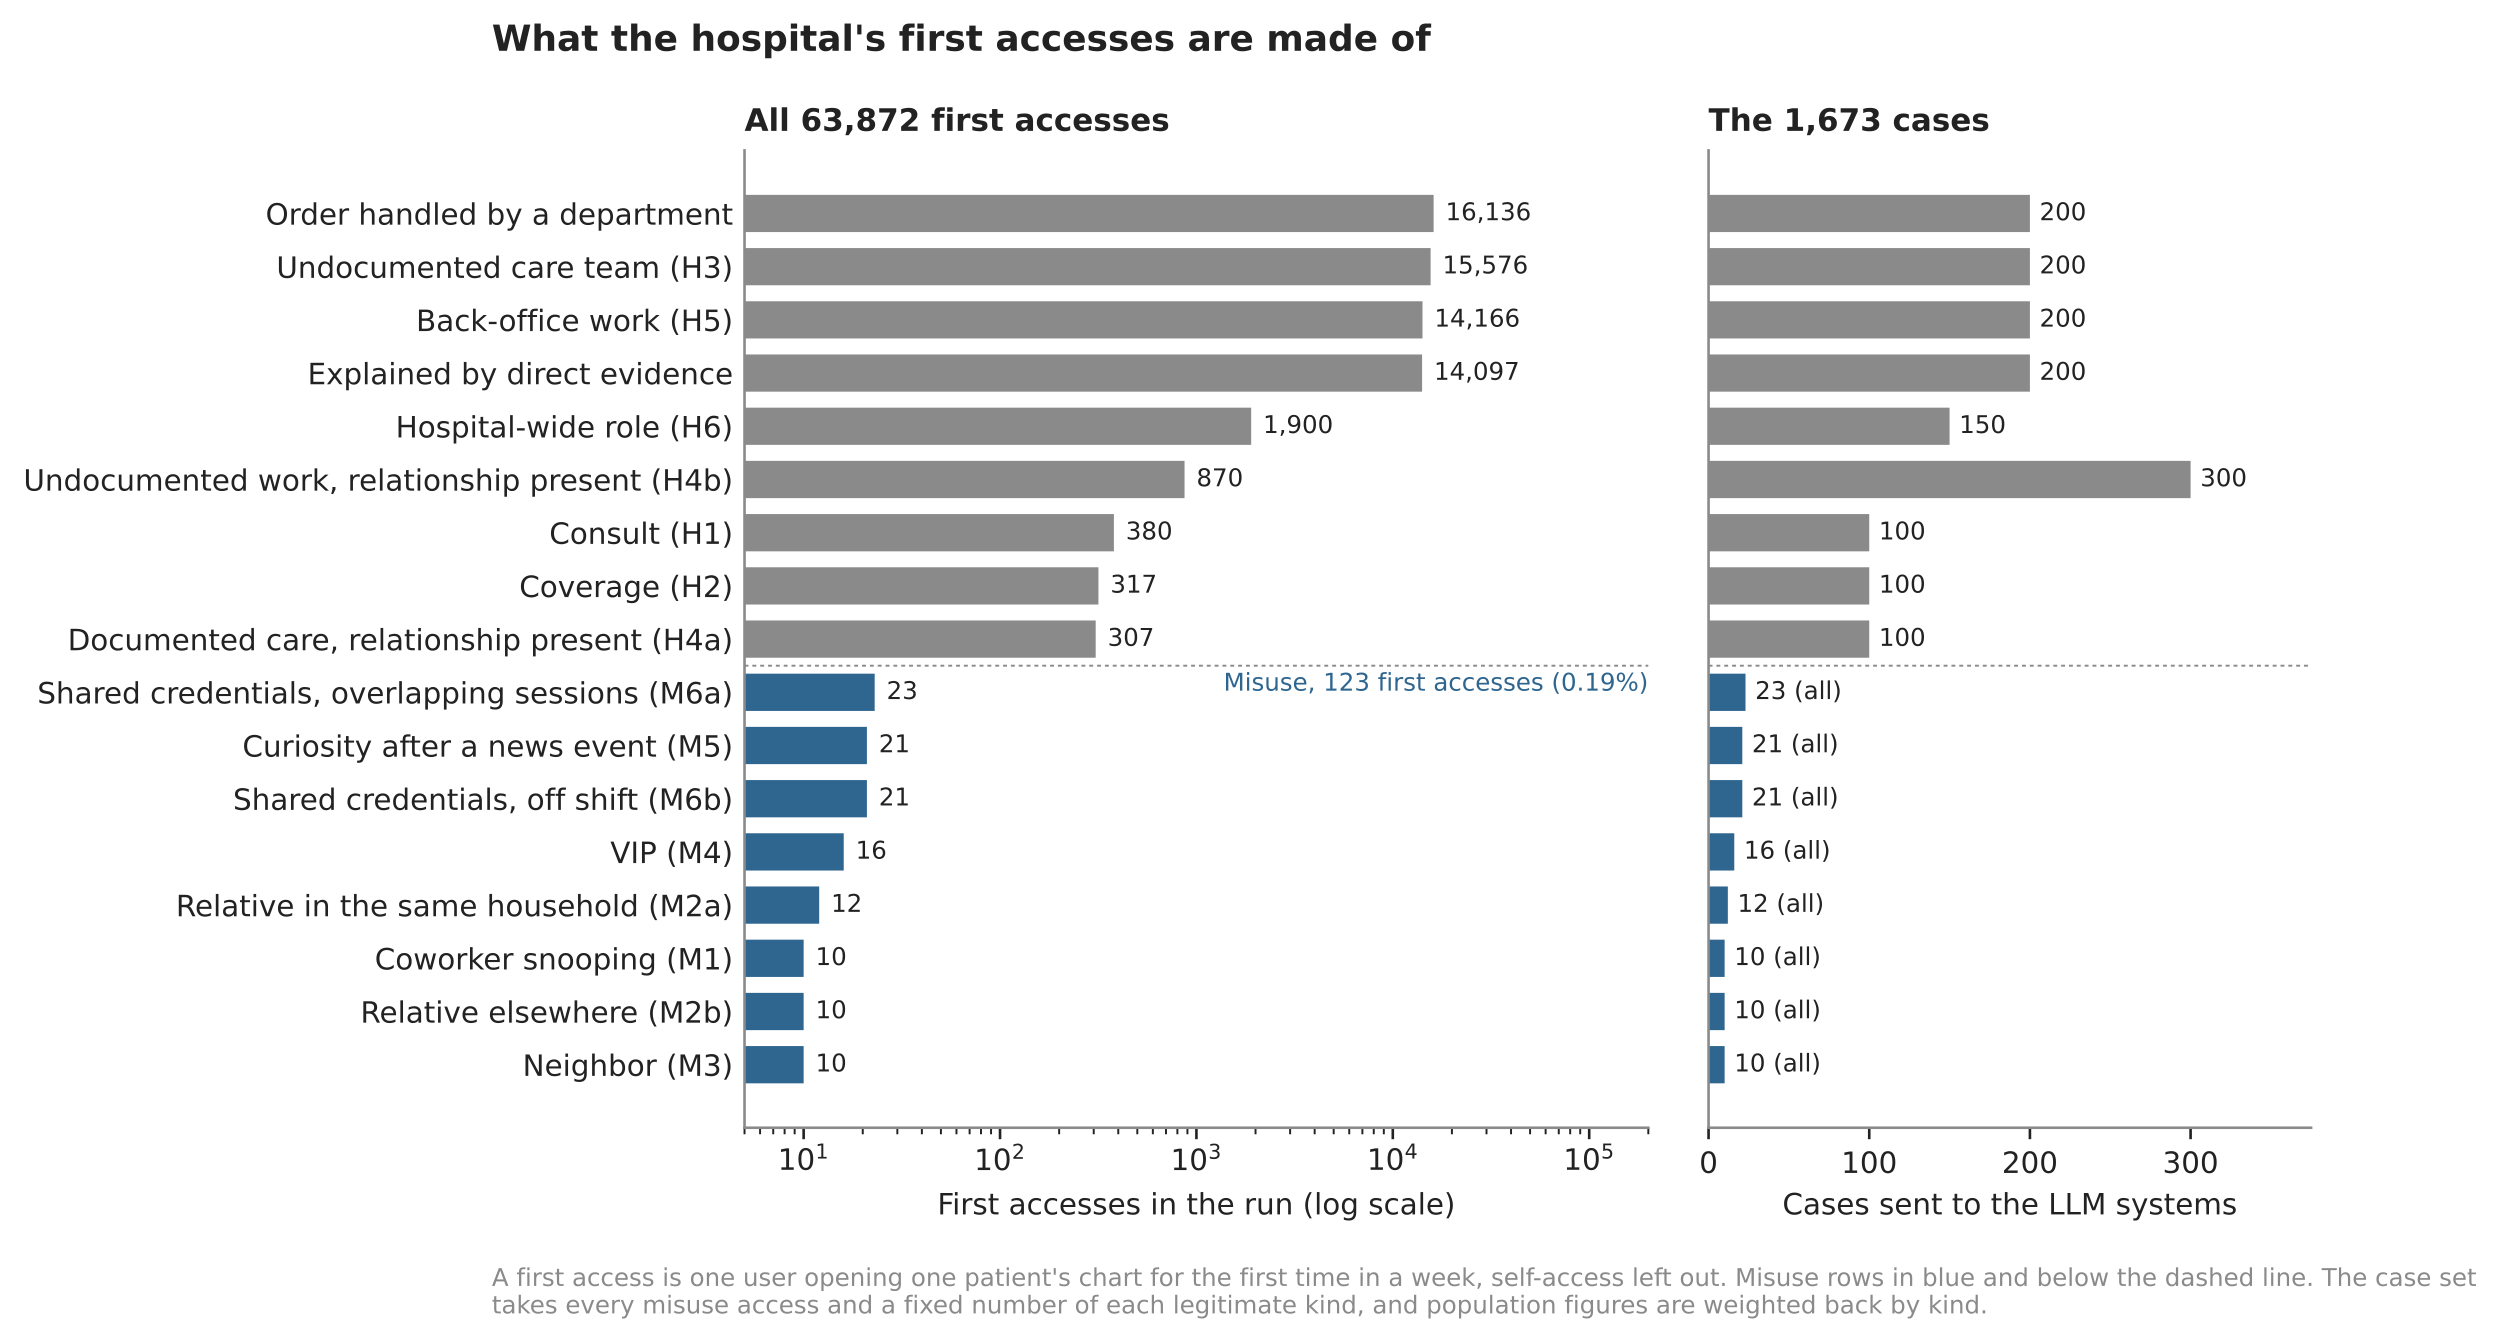
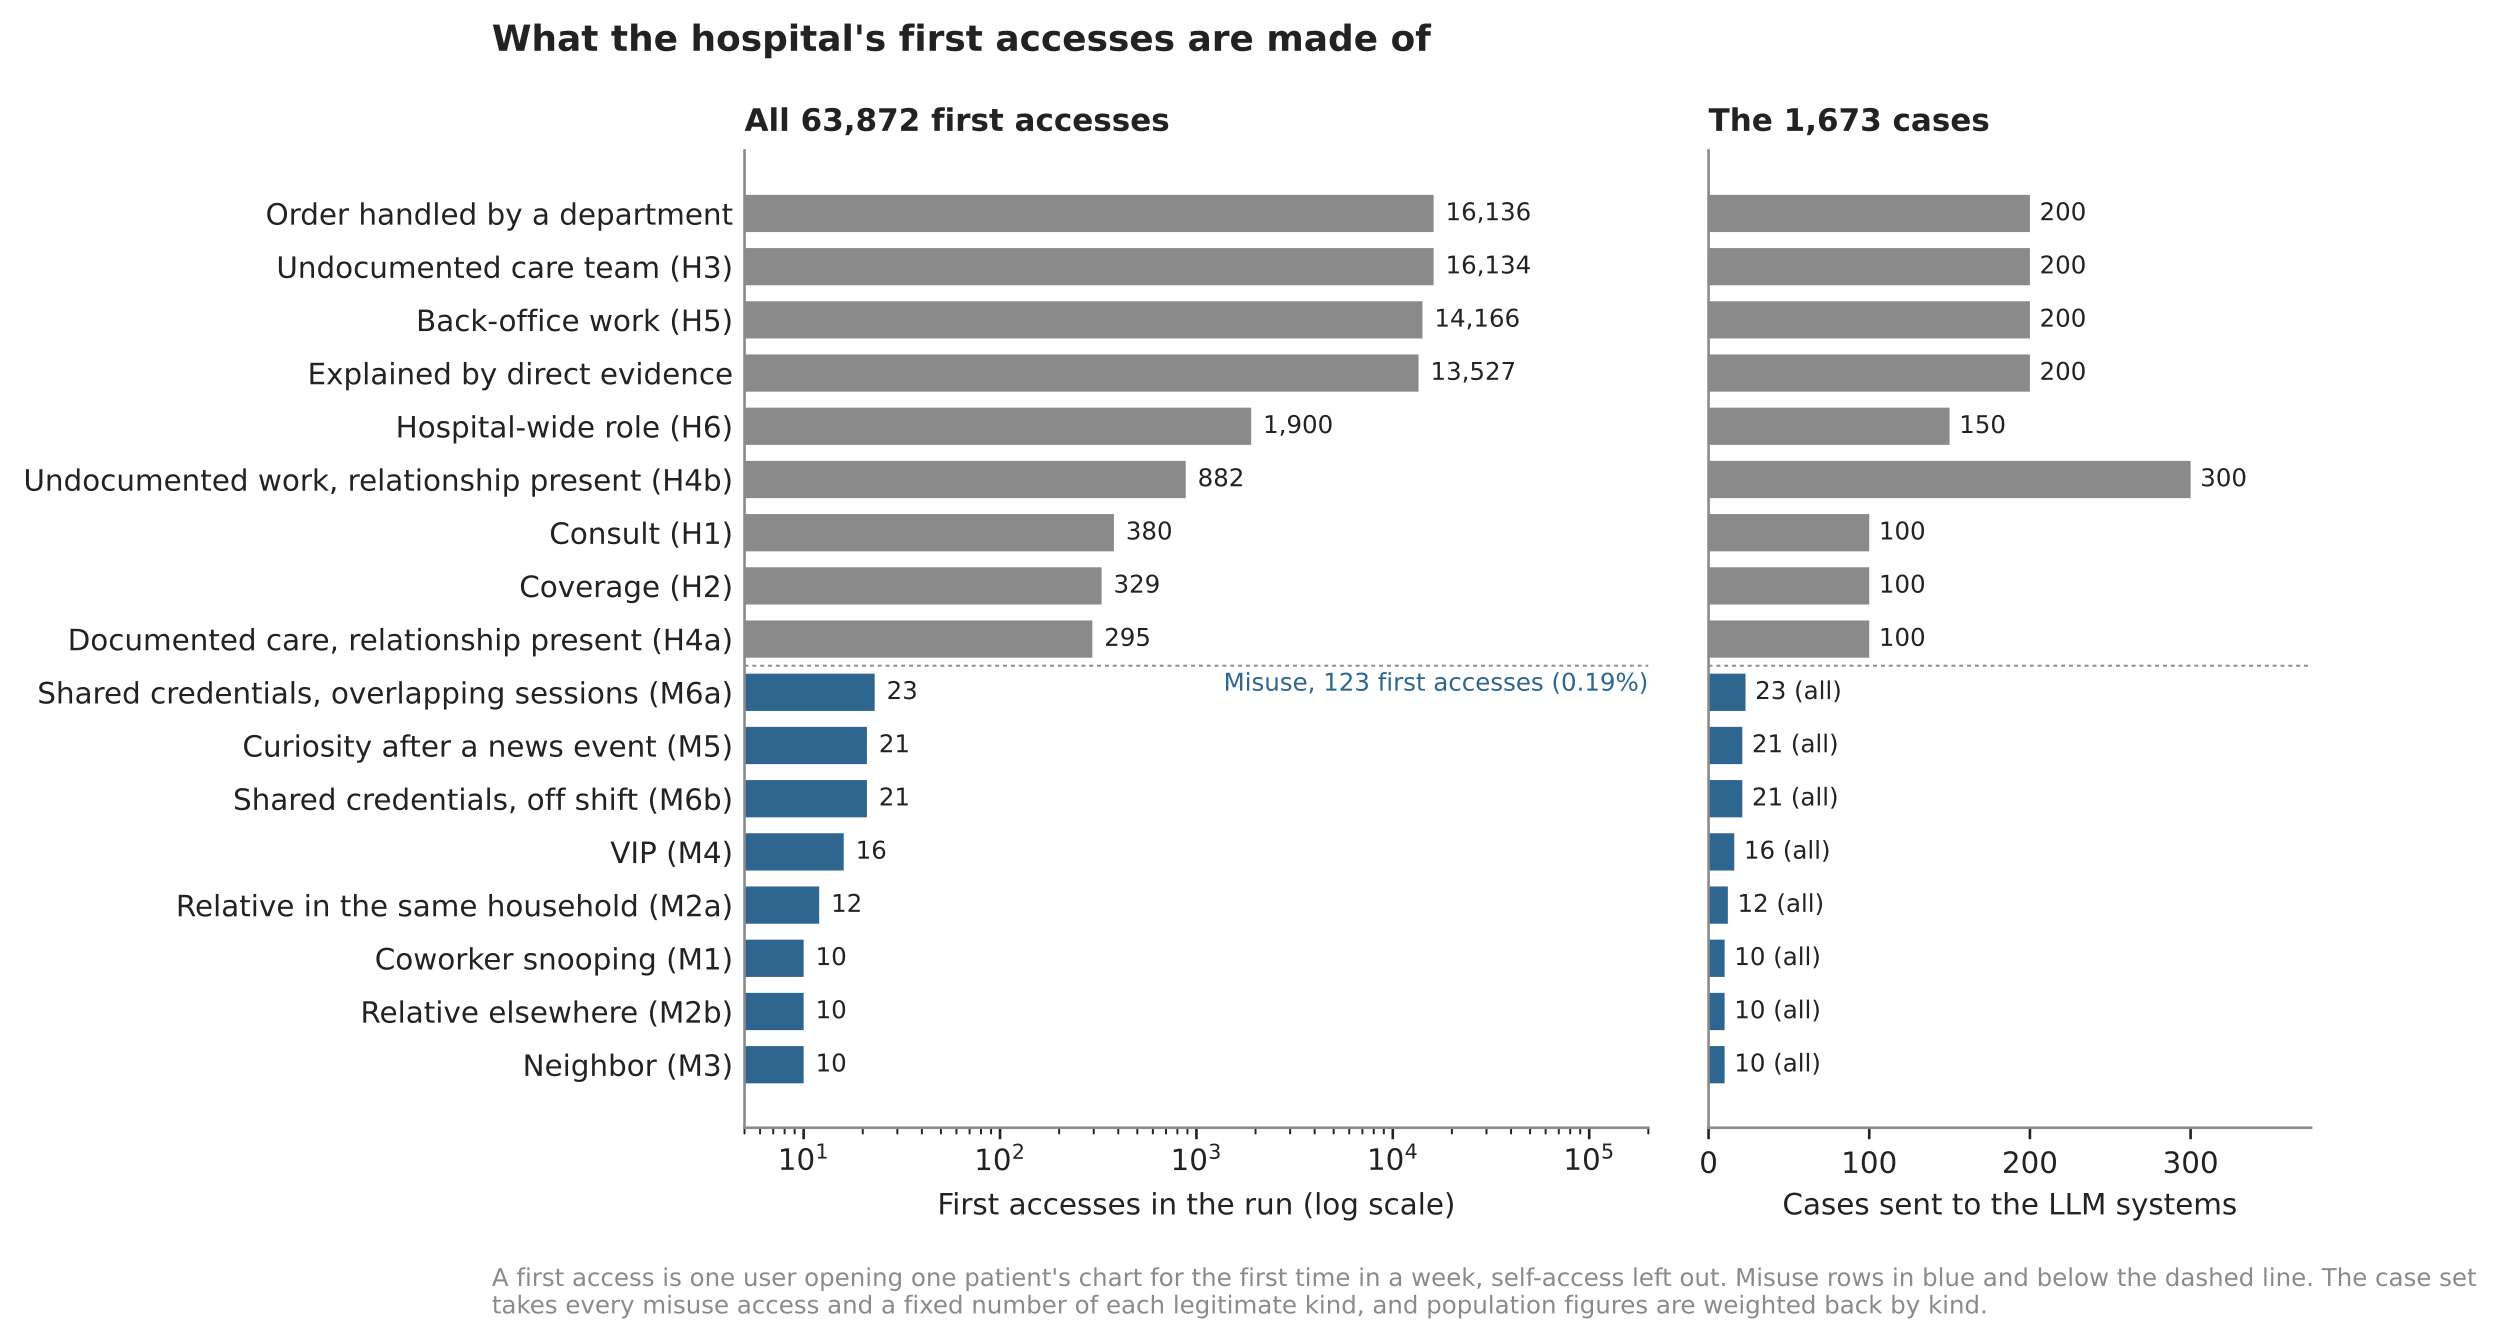
<svg xmlns="http://www.w3.org/2000/svg" xmlns:xlink="http://www.w3.org/1999/xlink" width="765.812pt" height="411.081pt" viewBox="0 0 765.812 411.081" version="1.1">
  <defs>
    <style type="text/css">*{stroke-linejoin: round; stroke-linecap: butt}</style>
  </defs>
  <g id="figure_1">
    <g id="patch_1">
      <path d="M -0 411.081  L 765.812 411.081  L 765.812 0  L -0 0  z " style="fill: #ffffff" />
    </g>
    <g id="axes_1">
      <g id="patch_2">
        <path d="M 228.065 345.456  L 504.919 345.456  L 504.919 46.08  L 228.065 46.08  z " style="fill: #ffffff" />
      </g>
      <g id="patch_3">
        <path d="M -59972.662 71.096  L 439.152 71.096  L 439.152 59.688  L -59972.662 59.688  z " clip-path="url(#p892c9b7e39)" style="fill: #8a8a8a" />
      </g>
      <g id="patch_4">
-         <path d="M -59972.662 87.393  L 438.229 87.393  L 438.229 75.985  L -59972.662 75.985  z " clip-path="url(#p892c9b7e39)" style="fill: #8a8a8a" />
+         <path d="M -59972.662 87.393  L 439.149 87.393  L 439.149 75.985  L -59972.662 75.985  z " clip-path="url(#p892c9b7e39)" style="fill: #8a8a8a" />
      </g>
      <g id="patch_5">
        <path d="M -59972.662 103.69  L 435.75 103.69  L 435.75 92.282  L -59972.662 92.282  z " clip-path="url(#p892c9b7e39)" style="fill: #8a8a8a" />
      </g>
      <g id="patch_6">
-         <path d="M -59972.662 119.987  L 435.622 119.987  L 435.622 108.579  L -59972.662 108.579  z " clip-path="url(#p892c9b7e39)" style="fill: #8a8a8a" />
+         <path d="M -59972.662 119.987  L 434.544 119.987  L 434.544 108.579  L -59972.662 108.579  z " clip-path="url(#p892c9b7e39)" style="fill: #8a8a8a" />
      </g>
      <g id="patch_7">
        <path d="M -59972.662 136.284  L 383.262 136.284  L 383.262 124.876  L -59972.662 124.876  z " clip-path="url(#p892c9b7e39)" style="fill: #8a8a8a" />
      </g>
      <g id="patch_8">
-         <path d="M -59972.662 152.581  L 362.854 152.581  L 362.854 141.173  L -59972.662 141.173  z " clip-path="url(#p892c9b7e39)" style="fill: #8a8a8a" />
+         <path d="M -59972.662 152.581  L 363.212 152.581  L 363.212 141.173  L -59972.662 141.173  z " clip-path="url(#p892c9b7e39)" style="fill: #8a8a8a" />
      </g>
      <g id="patch_9">
        <path d="M -59972.662 168.878  L 341.213 168.878  L 341.213 157.47  L -59972.662 157.47  z " clip-path="url(#p892c9b7e39)" style="fill: #8a8a8a" />
      </g>
      <g id="patch_10">
-         <path d="M -59972.662 185.175  L 336.477 185.175  L 336.477 173.767  L -59972.662 173.767  z " clip-path="url(#p892c9b7e39)" style="fill: #8a8a8a" />
+         <path d="M -59972.662 185.175  L 337.448 185.175  L 337.448 173.767  L -59972.662 173.767  z " clip-path="url(#p892c9b7e39)" style="fill: #8a8a8a" />
      </g>
      <g id="patch_11">
-         <path d="M -59972.662 201.472  L 335.639 201.472  L 335.639 190.064  L -59972.662 190.064  z " clip-path="url(#p892c9b7e39)" style="fill: #8a8a8a" />
+         <path d="M -59972.662 201.472  L 334.598 201.472  L 334.598 190.064  L -59972.662 190.064  z " clip-path="url(#p892c9b7e39)" style="fill: #8a8a8a" />
      </g>
      <g id="patch_12">
        <path d="M -59972.662 217.769  L 267.936 217.769  L 267.936 206.361  L -59972.662 206.361  z " clip-path="url(#p892c9b7e39)" style="fill: #2f6690" />
      </g>
      <g id="patch_13">
        <path d="M -59972.662 234.066  L 265.559 234.066  L 265.559 222.658  L -59972.662 222.658  z " clip-path="url(#p892c9b7e39)" style="fill: #2f6690" />
      </g>
      <g id="patch_14">
        <path d="M -59972.662 250.363  L 265.559 250.363  L 265.559 238.955  L -59972.662 238.955  z " clip-path="url(#p892c9b7e39)" style="fill: #2f6690" />
      </g>
      <g id="patch_15">
        <path d="M -59972.662 266.66  L 258.455 266.66  L 258.455 255.252  L -59972.662 255.252  z " clip-path="url(#p892c9b7e39)" style="fill: #2f6690" />
      </g>
      <g id="patch_16">
        <path d="M -59972.662 282.957  L 250.938 282.957  L 250.938 271.549  L -59972.662 271.549  z " clip-path="url(#p892c9b7e39)" style="fill: #2f6690" />
      </g>
      <g id="patch_17">
        <path d="M -59972.662 299.254  L 246.175 299.254  L 246.175 287.846  L -59972.662 287.846  z " clip-path="url(#p892c9b7e39)" style="fill: #2f6690" />
      </g>
      <g id="patch_18">
        <path d="M -59972.662 315.551  L 246.175 315.551  L 246.175 304.143  L -59972.662 304.143  z " clip-path="url(#p892c9b7e39)" style="fill: #2f6690" />
      </g>
      <g id="patch_19">
        <path d="M -59972.662 331.848  L 246.175 331.848  L 246.175 320.44  L -59972.662 320.44  z " clip-path="url(#p892c9b7e39)" style="fill: #2f6690" />
      </g>
      <g id="matplotlib.axis_1">
        <g id="xtick_1">
          <g id="line2d_1">
            <defs>
              <path id="m44072edfdf" d="M 0 0  L 0 3.5  " style="stroke: #222222; stroke-width: 0.8" />
            </defs>
            <g>
              <use xlink:href="#m44072edfdf" x="246.175" y="345.456" style="fill: #222222; stroke: #222222; stroke-width: 0.8" />
            </g>
          </g>
          <g id="text_1">
            <g style="fill: #222222" transform="translate(238.255 359.2946)">
              <text>
                <tspan x="0" y="-0.961" style="font-size: 9px; font-family: 'DejaVu Sans'; fill: #222222">1</tspan>
                <tspan x="5.726" y="-0.961" style="font-size: 9px; font-family: 'DejaVu Sans'; fill: #222222">0</tspan>
                <tspan x="11.538" y="-4.406" style="font-size: 6.3px; font-family: 'DejaVu Sans'; fill: #222222">1</tspan>
              </text>
            </g>
          </g>
        </g>
        <g id="xtick_2">
          <g id="line2d_2">
            <g>
              <use xlink:href="#m44072edfdf" x="306.334" y="345.456" style="fill: #222222; stroke: #222222; stroke-width: 0.8" />
            </g>
          </g>
          <g id="text_2">
            <g style="fill: #222222" transform="translate(298.4137 359.2946)">
              <text>
                <tspan x="0" y="-0.873" style="font-size: 9px; font-family: 'DejaVu Sans'; fill: #222222">1</tspan>
                <tspan x="5.726" y="-0.873" style="font-size: 9px; font-family: 'DejaVu Sans'; fill: #222222">0</tspan>
                <tspan x="11.538" y="-4.319" style="font-size: 6.3px; font-family: 'DejaVu Sans'; fill: #222222">2</tspan>
              </text>
            </g>
          </g>
        </g>
        <g id="xtick_3">
          <g id="line2d_3">
            <g>
              <use xlink:href="#m44072edfdf" x="366.492" y="345.456" style="fill: #222222; stroke: #222222; stroke-width: 0.8" />
            </g>
          </g>
          <g id="text_3">
            <g style="fill: #222222" transform="translate(358.5724 359.2946)">
              <text>
                <tspan x="0" y="-0.873" style="font-size: 9px; font-family: 'DejaVu Sans'; fill: #222222">1</tspan>
                <tspan x="5.726" y="-0.873" style="font-size: 9px; font-family: 'DejaVu Sans'; fill: #222222">0</tspan>
                <tspan x="11.538" y="-4.319" style="font-size: 6.3px; font-family: 'DejaVu Sans'; fill: #222222">3</tspan>
              </text>
            </g>
          </g>
        </g>
        <g id="xtick_4">
          <g id="line2d_4">
            <g>
              <use xlink:href="#m44072edfdf" x="426.651" y="345.456" style="fill: #222222; stroke: #222222; stroke-width: 0.8" />
            </g>
          </g>
          <g id="text_4">
            <g style="fill: #222222" transform="translate(418.7311 359.2946)">
              <text>
                <tspan x="0" y="-0.961" style="font-size: 9px; font-family: 'DejaVu Sans'; fill: #222222">1</tspan>
                <tspan x="5.726" y="-0.961" style="font-size: 9px; font-family: 'DejaVu Sans'; fill: #222222">0</tspan>
                <tspan x="11.538" y="-4.406" style="font-size: 6.3px; font-family: 'DejaVu Sans'; fill: #222222">4</tspan>
              </text>
            </g>
          </g>
        </g>
        <g id="xtick_5">
          <g id="line2d_5">
            <g>
              <use xlink:href="#m44072edfdf" x="486.81" y="345.456" style="fill: #222222; stroke: #222222; stroke-width: 0.8" />
            </g>
          </g>
          <g id="text_5">
            <g style="fill: #222222" transform="translate(478.8897 359.2946)">
              <text>
                <tspan x="0" y="-0.961" style="font-size: 9px; font-family: 'DejaVu Sans'; fill: #222222">1</tspan>
                <tspan x="5.726" y="-0.961" style="font-size: 9px; font-family: 'DejaVu Sans'; fill: #222222">0</tspan>
                <tspan x="11.538" y="-4.406" style="font-size: 6.3px; font-family: 'DejaVu Sans'; fill: #222222">5</tspan>
              </text>
            </g>
          </g>
        </g>
        <g id="xtick_6">
          <g id="line2d_6">
            <defs>
              <path id="m61efdfaf29" d="M 0 0  L 0 2  " style="stroke: #222222; stroke-width: 0.6" />
            </defs>
            <g>
              <use xlink:href="#m61efdfaf29" x="228.065" y="345.456" style="fill: #222222; stroke: #222222; stroke-width: 0.6" />
            </g>
          </g>
        </g>
        <g id="xtick_7">
          <g id="line2d_7">
            <g>
              <use xlink:href="#m61efdfaf29" x="232.829" y="345.456" style="fill: #222222; stroke: #222222; stroke-width: 0.6" />
            </g>
          </g>
        </g>
        <g id="xtick_8">
          <g id="line2d_8">
            <g>
              <use xlink:href="#m61efdfaf29" x="236.856" y="345.456" style="fill: #222222; stroke: #222222; stroke-width: 0.6" />
            </g>
          </g>
        </g>
        <g id="xtick_9">
          <g id="line2d_9">
            <g>
              <use xlink:href="#m61efdfaf29" x="240.345" y="345.456" style="fill: #222222; stroke: #222222; stroke-width: 0.6" />
            </g>
          </g>
        </g>
        <g id="xtick_10">
          <g id="line2d_10">
            <g>
              <use xlink:href="#m61efdfaf29" x="243.422" y="345.456" style="fill: #222222; stroke: #222222; stroke-width: 0.6" />
            </g>
          </g>
        </g>
        <g id="xtick_11">
          <g id="line2d_11">
            <g>
              <use xlink:href="#m61efdfaf29" x="264.285" y="345.456" style="fill: #222222; stroke: #222222; stroke-width: 0.6" />
            </g>
          </g>
        </g>
        <g id="xtick_12">
          <g id="line2d_12">
            <g>
              <use xlink:href="#m61efdfaf29" x="274.878" y="345.456" style="fill: #222222; stroke: #222222; stroke-width: 0.6" />
            </g>
          </g>
        </g>
        <g id="xtick_13">
          <g id="line2d_13">
            <g>
              <use xlink:href="#m61efdfaf29" x="282.394" y="345.456" style="fill: #222222; stroke: #222222; stroke-width: 0.6" />
            </g>
          </g>
        </g>
        <g id="xtick_14">
          <g id="line2d_14">
            <g>
              <use xlink:href="#m61efdfaf29" x="288.224" y="345.456" style="fill: #222222; stroke: #222222; stroke-width: 0.6" />
            </g>
          </g>
        </g>
        <g id="xtick_15">
          <g id="line2d_15">
            <g>
              <use xlink:href="#m61efdfaf29" x="292.988" y="345.456" style="fill: #222222; stroke: #222222; stroke-width: 0.6" />
            </g>
          </g>
        </g>
        <g id="xtick_16">
          <g id="line2d_16">
            <g>
              <use xlink:href="#m61efdfaf29" x="297.015" y="345.456" style="fill: #222222; stroke: #222222; stroke-width: 0.6" />
            </g>
          </g>
        </g>
        <g id="xtick_17">
          <g id="line2d_17">
            <g>
              <use xlink:href="#m61efdfaf29" x="300.504" y="345.456" style="fill: #222222; stroke: #222222; stroke-width: 0.6" />
            </g>
          </g>
        </g>
        <g id="xtick_18">
          <g id="line2d_18">
            <g>
              <use xlink:href="#m61efdfaf29" x="303.581" y="345.456" style="fill: #222222; stroke: #222222; stroke-width: 0.6" />
            </g>
          </g>
        </g>
        <g id="xtick_19">
          <g id="line2d_19">
            <g>
              <use xlink:href="#m61efdfaf29" x="324.443" y="345.456" style="fill: #222222; stroke: #222222; stroke-width: 0.6" />
            </g>
          </g>
        </g>
        <g id="xtick_20">
          <g id="line2d_20">
            <g>
              <use xlink:href="#m61efdfaf29" x="335.037" y="345.456" style="fill: #222222; stroke: #222222; stroke-width: 0.6" />
            </g>
          </g>
        </g>
        <g id="xtick_21">
          <g id="line2d_21">
            <g>
              <use xlink:href="#m61efdfaf29" x="342.553" y="345.456" style="fill: #222222; stroke: #222222; stroke-width: 0.6" />
            </g>
          </g>
        </g>
        <g id="xtick_22">
          <g id="line2d_22">
            <g>
              <use xlink:href="#m61efdfaf29" x="348.383" y="345.456" style="fill: #222222; stroke: #222222; stroke-width: 0.6" />
            </g>
          </g>
        </g>
        <g id="xtick_23">
          <g id="line2d_23">
            <g>
              <use xlink:href="#m61efdfaf29" x="353.146" y="345.456" style="fill: #222222; stroke: #222222; stroke-width: 0.6" />
            </g>
          </g>
        </g>
        <g id="xtick_24">
          <g id="line2d_24">
            <g>
              <use xlink:href="#m61efdfaf29" x="357.174" y="345.456" style="fill: #222222; stroke: #222222; stroke-width: 0.6" />
            </g>
          </g>
        </g>
        <g id="xtick_25">
          <g id="line2d_25">
            <g>
              <use xlink:href="#m61efdfaf29" x="360.662" y="345.456" style="fill: #222222; stroke: #222222; stroke-width: 0.6" />
            </g>
          </g>
        </g>
        <g id="xtick_26">
          <g id="line2d_26">
            <g>
              <use xlink:href="#m61efdfaf29" x="363.74" y="345.456" style="fill: #222222; stroke: #222222; stroke-width: 0.6" />
            </g>
          </g>
        </g>
        <g id="xtick_27">
          <g id="line2d_27">
            <g>
              <use xlink:href="#m61efdfaf29" x="384.602" y="345.456" style="fill: #222222; stroke: #222222; stroke-width: 0.6" />
            </g>
          </g>
        </g>
        <g id="xtick_28">
          <g id="line2d_28">
            <g>
              <use xlink:href="#m61efdfaf29" x="395.195" y="345.456" style="fill: #222222; stroke: #222222; stroke-width: 0.6" />
            </g>
          </g>
        </g>
        <g id="xtick_29">
          <g id="line2d_29">
            <g>
              <use xlink:href="#m61efdfaf29" x="402.712" y="345.456" style="fill: #222222; stroke: #222222; stroke-width: 0.6" />
            </g>
          </g>
        </g>
        <g id="xtick_30">
          <g id="line2d_30">
            <g>
              <use xlink:href="#m61efdfaf29" x="408.542" y="345.456" style="fill: #222222; stroke: #222222; stroke-width: 0.6" />
            </g>
          </g>
        </g>
        <g id="xtick_31">
          <g id="line2d_31">
            <g>
              <use xlink:href="#m61efdfaf29" x="413.305" y="345.456" style="fill: #222222; stroke: #222222; stroke-width: 0.6" />
            </g>
          </g>
        </g>
        <g id="xtick_32">
          <g id="line2d_32">
            <g>
              <use xlink:href="#m61efdfaf29" x="417.332" y="345.456" style="fill: #222222; stroke: #222222; stroke-width: 0.6" />
            </g>
          </g>
        </g>
        <g id="xtick_33">
          <g id="line2d_33">
            <g>
              <use xlink:href="#m61efdfaf29" x="420.821" y="345.456" style="fill: #222222; stroke: #222222; stroke-width: 0.6" />
            </g>
          </g>
        </g>
        <g id="xtick_34">
          <g id="line2d_34">
            <g>
              <use xlink:href="#m61efdfaf29" x="423.898" y="345.456" style="fill: #222222; stroke: #222222; stroke-width: 0.6" />
            </g>
          </g>
        </g>
        <g id="xtick_35">
          <g id="line2d_35">
            <g>
              <use xlink:href="#m61efdfaf29" x="444.761" y="345.456" style="fill: #222222; stroke: #222222; stroke-width: 0.6" />
            </g>
          </g>
        </g>
        <g id="xtick_36">
          <g id="line2d_36">
            <g>
              <use xlink:href="#m61efdfaf29" x="455.354" y="345.456" style="fill: #222222; stroke: #222222; stroke-width: 0.6" />
            </g>
          </g>
        </g>
        <g id="xtick_37">
          <g id="line2d_37">
            <g>
              <use xlink:href="#m61efdfaf29" x="462.87" y="345.456" style="fill: #222222; stroke: #222222; stroke-width: 0.6" />
            </g>
          </g>
        </g>
        <g id="xtick_38">
          <g id="line2d_38">
            <g>
              <use xlink:href="#m61efdfaf29" x="468.7" y="345.456" style="fill: #222222; stroke: #222222; stroke-width: 0.6" />
            </g>
          </g>
        </g>
        <g id="xtick_39">
          <g id="line2d_39">
            <g>
              <use xlink:href="#m61efdfaf29" x="473.464" y="345.456" style="fill: #222222; stroke: #222222; stroke-width: 0.6" />
            </g>
          </g>
        </g>
        <g id="xtick_40">
          <g id="line2d_40">
            <g>
              <use xlink:href="#m61efdfaf29" x="477.491" y="345.456" style="fill: #222222; stroke: #222222; stroke-width: 0.6" />
            </g>
          </g>
        </g>
        <g id="xtick_41">
          <g id="line2d_41">
            <g>
              <use xlink:href="#m61efdfaf29" x="480.98" y="345.456" style="fill: #222222; stroke: #222222; stroke-width: 0.6" />
            </g>
          </g>
        </g>
        <g id="xtick_42">
          <g id="line2d_42">
            <g>
              <use xlink:href="#m61efdfaf29" x="484.057" y="345.456" style="fill: #222222; stroke: #222222; stroke-width: 0.6" />
            </g>
          </g>
        </g>
        <g id="xtick_43">
          <g id="line2d_43">
            <g>
              <use xlink:href="#m61efdfaf29" x="504.919" y="345.456" style="fill: #222222; stroke: #222222; stroke-width: 0.6" />
            </g>
          </g>
        </g>
        <g id="text_6">
          <text style="font-size: 9px; font-family: 'DejaVu Sans'; text-anchor: middle; fill: #222222" x="366.492" y="372.005" transform="rotate(-0 366.4924 372.0049)">First accesses in the run (log scale)</text>
        </g>
      </g>
      <g id="matplotlib.axis_2">
        <g id="ytick_1">
          <g id="line2d_44" />
          <g id="text_7">
            <text style="font-size: 9px; font-family: 'DejaVu Sans'; text-anchor: end; fill: #222222" x="224.565" y="68.811" transform="rotate(-0 224.5655 68.81125)">Order handled by a department</text>
          </g>
        </g>
        <g id="ytick_2">
          <g id="line2d_45" />
          <g id="text_8">
            <text style="font-size: 9px; font-family: 'DejaVu Sans'; text-anchor: end; fill: #222222" x="224.565" y="85.108" transform="rotate(-0 224.5655 85.10825)">Undocumented care team (H3)</text>
          </g>
        </g>
        <g id="ytick_3">
          <g id="line2d_46" />
          <g id="text_9">
            <text style="font-size: 9px; font-family: 'DejaVu Sans'; text-anchor: end; fill: #222222" x="224.565" y="101.405" transform="rotate(-0 224.5655 101.4053)">Back-office work (H5)</text>
          </g>
        </g>
        <g id="ytick_4">
          <g id="line2d_47" />
          <g id="text_10">
            <text style="font-size: 9px; font-family: 'DejaVu Sans'; text-anchor: end; fill: #222222" x="224.565" y="117.702" transform="rotate(-0 224.5655 117.7023)">Explained by direct evidence</text>
          </g>
        </g>
        <g id="ytick_5">
          <g id="line2d_48" />
          <g id="text_11">
            <text style="font-size: 9px; font-family: 'DejaVu Sans'; text-anchor: end; fill: #222222" x="224.565" y="133.999" transform="rotate(-0 224.5655 133.9993)">Hospital-wide role (H6)</text>
          </g>
        </g>
        <g id="ytick_6">
          <g id="line2d_49" />
          <g id="text_12">
            <text style="font-size: 9px; font-family: 'DejaVu Sans'; text-anchor: end; fill: #222222" x="224.565" y="150.296" transform="rotate(-0 224.5655 150.2963)">Undocumented work, relationship present (H4b)</text>
          </g>
        </g>
        <g id="ytick_7">
          <g id="line2d_50" />
          <g id="text_13">
            <text style="font-size: 9px; font-family: 'DejaVu Sans'; text-anchor: end; fill: #222222" x="224.565" y="166.593" transform="rotate(-0 224.5655 166.5933)">Consult (H1)</text>
          </g>
        </g>
        <g id="ytick_8">
          <g id="line2d_51" />
          <g id="text_14">
            <text style="font-size: 9px; font-family: 'DejaVu Sans'; text-anchor: end; fill: #222222" x="224.565" y="182.89" transform="rotate(-0 224.5655 182.8903)">Coverage (H2)</text>
          </g>
        </g>
        <g id="ytick_9">
          <g id="line2d_52" />
          <g id="text_15">
            <text style="font-size: 9px; font-family: 'DejaVu Sans'; text-anchor: end; fill: #222222" x="224.565" y="199.187" transform="rotate(-0 224.5655 199.1873)">Documented care, relationship present (H4a)</text>
          </g>
        </g>
        <g id="ytick_10">
          <g id="line2d_53" />
          <g id="text_16">
            <text style="font-size: 9px; font-family: 'DejaVu Sans'; text-anchor: end; fill: #222222" x="224.565" y="215.484" transform="rotate(-0 224.5655 215.4843)">Shared credentials, overlapping sessions (M6a)</text>
          </g>
        </g>
        <g id="ytick_11">
          <g id="line2d_54" />
          <g id="text_17">
            <text style="font-size: 9px; font-family: 'DejaVu Sans'; text-anchor: end; fill: #222222" x="224.565" y="231.781" transform="rotate(-0 224.5655 231.7813)">Curiosity after a news event (M5)</text>
          </g>
        </g>
        <g id="ytick_12">
          <g id="line2d_55" />
          <g id="text_18">
            <text style="font-size: 9px; font-family: 'DejaVu Sans'; text-anchor: end; fill: #222222" x="224.565" y="248.078" transform="rotate(-0 224.5655 248.0783)">Shared credentials, off shift (M6b)</text>
          </g>
        </g>
        <g id="ytick_13">
          <g id="line2d_56" />
          <g id="text_19">
            <text style="font-size: 9px; font-family: 'DejaVu Sans'; text-anchor: end; fill: #222222" x="224.565" y="264.375" transform="rotate(-0 224.5655 264.3753)">VIP (M4)</text>
          </g>
        </g>
        <g id="ytick_14">
          <g id="line2d_57" />
          <g id="text_20">
            <text style="font-size: 9px; font-family: 'DejaVu Sans'; text-anchor: end; fill: #222222" x="224.565" y="280.672" transform="rotate(-0 224.5655 280.6723)">Relative in the same household (M2a)</text>
          </g>
        </g>
        <g id="ytick_15">
          <g id="line2d_58" />
          <g id="text_21">
            <text style="font-size: 9px; font-family: 'DejaVu Sans'; text-anchor: end; fill: #222222" x="224.565" y="296.969" transform="rotate(-0 224.5655 296.9693)">Coworker snooping (M1)</text>
          </g>
        </g>
        <g id="ytick_16">
          <g id="line2d_59" />
          <g id="text_22">
            <text style="font-size: 9px; font-family: 'DejaVu Sans'; text-anchor: end; fill: #222222" x="224.565" y="313.266" transform="rotate(-0 224.5655 313.2663)">Relative elsewhere (M2b)</text>
          </g>
        </g>
        <g id="ytick_17">
          <g id="line2d_60" />
          <g id="text_23">
            <text style="font-size: 9px; font-family: 'DejaVu Sans'; text-anchor: end; fill: #222222" x="224.565" y="329.563" transform="rotate(-0 224.5655 329.5633)">Neighbor (M3)</text>
          </g>
        </g>
      </g>
      <g id="line2d_61">
        <path d="M 228.065 203.917  L 504.919 203.917  " clip-path="url(#p892c9b7e39)" style="fill: none; stroke-dasharray: 1.2,1.2; stroke-dashoffset: 0; stroke: #8a8a8a; stroke-width: 0.6" />
      </g>
      <g id="patch_20">
        <path d="M 228.065 345.456  L 228.065 46.08  " style="fill: none; stroke: #8a8a8a; stroke-width: 0.8; stroke-linejoin: miter; stroke-linecap: square" />
      </g>
      <g id="patch_21">
        <path d="M 228.065 345.456  L 504.919 345.456  " style="fill: none; stroke: #8a8a8a; stroke-width: 0.8; stroke-linejoin: miter; stroke-linecap: square" />
      </g>
      <g id="text_24">
        <text style="font-size: 7.5px; font-family: 'DejaVu Sans'; text-anchor: start; fill: #222222" x="442.803" y="67.461" transform="rotate(-0 442.8033 67.46148)">16,136</text>
      </g>
      <g id="text_25">
-         <text style="font-size: 7.5px; font-family: 'DejaVu Sans'; text-anchor: start; fill: #222222" x="441.88" y="83.758" transform="rotate(-0 441.8805 83.75849)">15,576</text>
+         <text style="font-size: 7.5px; font-family: 'DejaVu Sans'; text-anchor: start; fill: #222222" x="442.8" y="83.758" transform="rotate(-0 442.8001 83.75849)">16,134</text>
      </g>
      <g id="text_26">
        <text style="font-size: 7.5px; font-family: 'DejaVu Sans'; text-anchor: start; fill: #222222" x="439.401" y="100.055" transform="rotate(-0 439.4014 100.0555)">14,166</text>
      </g>
      <g id="text_27">
-         <text style="font-size: 7.5px; font-family: 'DejaVu Sans'; text-anchor: start; fill: #222222" x="439.274" y="116.353" transform="rotate(-0 439.2738 116.3525)">14,097</text>
+         <text style="font-size: 7.5px; font-family: 'DejaVu Sans'; text-anchor: start; fill: #222222" x="438.195" y="116.353" transform="rotate(-0 438.1955 116.3525)">13,527</text>
      </g>
      <g id="text_28">
        <text style="font-size: 7.5px; font-family: 'DejaVu Sans'; text-anchor: start; fill: #222222" x="386.913" y="132.65" transform="rotate(-0 386.9133 132.6495)">1,900</text>
      </g>
      <g id="text_29">
-         <text style="font-size: 7.5px; font-family: 'DejaVu Sans'; text-anchor: start; fill: #222222" x="366.505" y="148.947" transform="rotate(-0 366.5055 148.9465)">870</text>
+         <text style="font-size: 7.5px; font-family: 'DejaVu Sans'; text-anchor: start; fill: #222222" x="366.863" y="148.947" transform="rotate(-0 366.8634 148.9465)">882</text>
      </g>
      <g id="text_30">
        <text style="font-size: 7.5px; font-family: 'DejaVu Sans'; text-anchor: start; fill: #222222" x="344.864" y="165.244" transform="rotate(-0 344.8642 165.2435)">380</text>
      </g>
      <g id="text_31">
-         <text style="font-size: 7.5px; font-family: 'DejaVu Sans'; text-anchor: start; fill: #222222" x="340.128" y="181.541" transform="rotate(-0 340.1283 181.5405)">317</text>
+         <text style="font-size: 7.5px; font-family: 'DejaVu Sans'; text-anchor: start; fill: #222222" x="341.099" y="181.541" transform="rotate(-0 341.099 181.5405)">329</text>
      </g>
      <g id="text_32">
-         <text style="font-size: 7.5px; font-family: 'DejaVu Sans'; text-anchor: start; fill: #222222" x="339.291" y="197.838" transform="rotate(-0 339.2908 197.8375)">307</text>
+         <text style="font-size: 7.5px; font-family: 'DejaVu Sans'; text-anchor: start; fill: #222222" x="338.249" y="197.838" transform="rotate(-0 338.2491 197.8375)">295</text>
      </g>
      <g id="text_33">
        <text style="font-size: 7.5px; font-family: 'DejaVu Sans'; text-anchor: start; fill: #222222" x="271.588" y="214.135" transform="rotate(-0 271.5876 214.1345)">23</text>
      </g>
      <g id="text_34">
        <text style="font-size: 7.5px; font-family: 'DejaVu Sans'; text-anchor: start; fill: #222222" x="269.211" y="230.432" transform="rotate(-0 269.2108 230.4315)">21</text>
      </g>
      <g id="text_35">
        <text style="font-size: 7.5px; font-family: 'DejaVu Sans'; text-anchor: start; fill: #222222" x="269.211" y="246.729" transform="rotate(-0 269.2108 246.7285)">21</text>
      </g>
      <g id="text_36">
        <text style="font-size: 7.5px; font-family: 'DejaVu Sans'; text-anchor: start; fill: #222222" x="262.106" y="263.026" transform="rotate(-0 262.1061 263.0256)">16</text>
      </g>
      <g id="text_37">
        <text style="font-size: 7.5px; font-family: 'DejaVu Sans'; text-anchor: start; fill: #222222" x="254.59" y="279.323" transform="rotate(-0 254.59 279.3226)">12</text>
      </g>
      <g id="text_38">
        <text style="font-size: 7.5px; font-family: 'DejaVu Sans'; text-anchor: start; fill: #222222" x="249.827" y="295.62" transform="rotate(-0 249.8265 295.6196)">10</text>
      </g>
      <g id="text_39">
        <text style="font-size: 7.5px; font-family: 'DejaVu Sans'; text-anchor: start; fill: #222222" x="249.827" y="311.917" transform="rotate(-0 249.8265 311.9166)">10</text>
      </g>
      <g id="text_40">
        <text style="font-size: 7.5px; font-family: 'DejaVu Sans'; text-anchor: start; fill: #222222" x="249.827" y="328.214" transform="rotate(-0 249.8265 328.2136)">10</text>
      </g>
      <g id="text_41">
        <text style="font-size: 7.5px; font-family: 'DejaVu Sans'; text-anchor: end; fill: #2f6690" x="504.919" y="211.571" transform="rotate(-0 504.9193 211.571)">Misuse, 123 first accesses (0.19%)</text>
      </g>
      <g id="text_42">
        <text style="font-weight: 700; font-size: 9.5px; font-family: 'DejaVu Sans'; text-anchor: start; fill: #222222" x="228.065" y="40.08" transform="rotate(-0 228.0655 40.08)">All 63,872 first accesses</text>
      </g>
    </g>
    <g id="axes_2">
      <g id="patch_22">
        <path d="M 523.376 345.456  L 707.945 345.456  L 707.945 46.08  L 523.376 46.08  z " style="fill: #ffffff" />
      </g>
      <g id="patch_23">
        <path d="M 523.376 71.096  L 621.813 71.096  L 621.813 59.688  L 523.376 59.688  z " clip-path="url(#p23d84f8eeb)" style="fill: #8a8a8a" />
      </g>
      <g id="patch_24">
        <path d="M 523.376 87.393  L 621.813 87.393  L 621.813 75.985  L 523.376 75.985  z " clip-path="url(#p23d84f8eeb)" style="fill: #8a8a8a" />
      </g>
      <g id="patch_25">
        <path d="M 523.376 103.69  L 621.813 103.69  L 621.813 92.282  L 523.376 92.282  z " clip-path="url(#p23d84f8eeb)" style="fill: #8a8a8a" />
      </g>
      <g id="patch_26">
        <path d="M 523.376 119.987  L 621.813 119.987  L 621.813 108.579  L 523.376 108.579  z " clip-path="url(#p23d84f8eeb)" style="fill: #8a8a8a" />
      </g>
      <g id="patch_27">
        <path d="M 523.376 136.284  L 597.204 136.284  L 597.204 124.876  L 523.376 124.876  z " clip-path="url(#p23d84f8eeb)" style="fill: #8a8a8a" />
      </g>
      <g id="patch_28">
        <path d="M 523.376 152.581  L 671.032 152.581  L 671.032 141.173  L 523.376 141.173  z " clip-path="url(#p23d84f8eeb)" style="fill: #8a8a8a" />
      </g>
      <g id="patch_29">
        <path d="M 523.376 168.878  L 572.595 168.878  L 572.595 157.47  L 523.376 157.47  z " clip-path="url(#p23d84f8eeb)" style="fill: #8a8a8a" />
      </g>
      <g id="patch_30">
        <path d="M 523.376 185.175  L 572.595 185.175  L 572.595 173.767  L 523.376 173.767  z " clip-path="url(#p23d84f8eeb)" style="fill: #8a8a8a" />
      </g>
      <g id="patch_31">
        <path d="M 523.376 201.472  L 572.595 201.472  L 572.595 190.064  L 523.376 190.064  z " clip-path="url(#p23d84f8eeb)" style="fill: #8a8a8a" />
      </g>
      <g id="patch_32">
        <path d="M 523.376 217.769  L 534.696 217.769  L 534.696 206.361  L 523.376 206.361  z " clip-path="url(#p23d84f8eeb)" style="fill: #2f6690" />
      </g>
      <g id="patch_33">
        <path d="M 523.376 234.066  L 533.712 234.066  L 533.712 222.658  L 523.376 222.658  z " clip-path="url(#p23d84f8eeb)" style="fill: #2f6690" />
      </g>
      <g id="patch_34">
        <path d="M 523.376 250.363  L 533.712 250.363  L 533.712 238.955  L 523.376 238.955  z " clip-path="url(#p23d84f8eeb)" style="fill: #2f6690" />
      </g>
      <g id="patch_35">
        <path d="M 523.376 266.66  L 531.251 266.66  L 531.251 255.252  L 523.376 255.252  z " clip-path="url(#p23d84f8eeb)" style="fill: #2f6690" />
      </g>
      <g id="patch_36">
        <path d="M 523.376 282.957  L 529.282 282.957  L 529.282 271.549  L 523.376 271.549  z " clip-path="url(#p23d84f8eeb)" style="fill: #2f6690" />
      </g>
      <g id="patch_37">
        <path d="M 523.376 299.254  L 528.298 299.254  L 528.298 287.846  L 523.376 287.846  z " clip-path="url(#p23d84f8eeb)" style="fill: #2f6690" />
      </g>
      <g id="patch_38">
        <path d="M 523.376 315.551  L 528.298 315.551  L 528.298 304.143  L 523.376 304.143  z " clip-path="url(#p23d84f8eeb)" style="fill: #2f6690" />
      </g>
      <g id="patch_39">
        <path d="M 523.376 331.848  L 528.298 331.848  L 528.298 320.44  L 523.376 320.44  z " clip-path="url(#p23d84f8eeb)" style="fill: #2f6690" />
      </g>
      <g id="matplotlib.axis_3">
        <g id="xtick_44">
          <g id="line2d_62">
            <g>
              <use xlink:href="#m44072edfdf" x="523.376" y="345.456" style="fill: #222222; stroke: #222222; stroke-width: 0.8" />
            </g>
          </g>
          <g id="text_43">
            <text style="font-size: 9px; font-family: 'DejaVu Sans'; text-anchor: middle; fill: #222222" x="523.376" y="359.295" transform="rotate(-0 523.3762 359.2946)">0</text>
          </g>
        </g>
        <g id="xtick_45">
          <g id="line2d_63">
            <g>
              <use xlink:href="#m44072edfdf" x="572.595" y="345.456" style="fill: #222222; stroke: #222222; stroke-width: 0.8" />
            </g>
          </g>
          <g id="text_44">
            <text style="font-size: 9px; font-family: 'DejaVu Sans'; text-anchor: middle; fill: #222222" x="572.595" y="359.295" transform="rotate(-0 572.5947 359.2946)">100</text>
          </g>
        </g>
        <g id="xtick_46">
          <g id="line2d_64">
            <g>
              <use xlink:href="#m44072edfdf" x="621.813" y="345.456" style="fill: #222222; stroke: #222222; stroke-width: 0.8" />
            </g>
          </g>
          <g id="text_45">
            <text style="font-size: 9px; font-family: 'DejaVu Sans'; text-anchor: middle; fill: #222222" x="621.813" y="359.295" transform="rotate(-0 621.8132 359.2946)">200</text>
          </g>
        </g>
        <g id="xtick_47">
          <g id="line2d_65">
            <g>
              <use xlink:href="#m44072edfdf" x="671.032" y="345.456" style="fill: #222222; stroke: #222222; stroke-width: 0.8" />
            </g>
          </g>
          <g id="text_46">
            <text style="font-size: 9px; font-family: 'DejaVu Sans'; text-anchor: middle; fill: #222222" x="671.032" y="359.295" transform="rotate(-0 671.0316 359.2946)">300</text>
          </g>
        </g>
        <g id="text_47">
          <text style="font-size: 9px; font-family: 'DejaVu Sans'; text-anchor: middle; fill: #222222" x="615.661" y="372.005" transform="rotate(-0 615.6609 372.0049)">Cases sent to the LLM systems</text>
        </g>
      </g>
      <g id="matplotlib.axis_4">
        <g id="ytick_18">
          <g id="line2d_66" />
        </g>
        <g id="ytick_19">
          <g id="line2d_67" />
        </g>
        <g id="ytick_20">
          <g id="line2d_68" />
        </g>
        <g id="ytick_21">
          <g id="line2d_69" />
        </g>
        <g id="ytick_22">
          <g id="line2d_70" />
        </g>
        <g id="ytick_23">
          <g id="line2d_71" />
        </g>
        <g id="ytick_24">
          <g id="line2d_72" />
        </g>
        <g id="ytick_25">
          <g id="line2d_73" />
        </g>
        <g id="ytick_26">
          <g id="line2d_74" />
        </g>
        <g id="ytick_27">
          <g id="line2d_75" />
        </g>
        <g id="ytick_28">
          <g id="line2d_76" />
        </g>
        <g id="ytick_29">
          <g id="line2d_77" />
        </g>
        <g id="ytick_30">
          <g id="line2d_78" />
        </g>
        <g id="ytick_31">
          <g id="line2d_79" />
        </g>
        <g id="ytick_32">
          <g id="line2d_80" />
        </g>
        <g id="ytick_33">
          <g id="line2d_81" />
        </g>
        <g id="ytick_34">
          <g id="line2d_82" />
        </g>
      </g>
      <g id="line2d_83">
        <path d="M 523.376 203.917  L 707.945 203.917  " clip-path="url(#p23d84f8eeb)" style="fill: none; stroke-dasharray: 1.2,1.2; stroke-dashoffset: 0; stroke: #8a8a8a; stroke-width: 0.6" />
      </g>
      <g id="patch_40">
        <path d="M 523.376 345.456  L 523.376 46.08  " style="fill: none; stroke: #8a8a8a; stroke-width: 0.8; stroke-linejoin: miter; stroke-linecap: square" />
      </g>
      <g id="patch_41">
        <path d="M 523.376 345.456  L 707.945 345.456  " style="fill: none; stroke: #8a8a8a; stroke-width: 0.8; stroke-linejoin: miter; stroke-linecap: square" />
      </g>
      <g id="text_48">
        <text style="font-size: 7.5px; font-family: 'DejaVu Sans'; text-anchor: start; fill: #222222" x="624.766" y="67.461" transform="rotate(-0 624.7663 67.46148)">200</text>
      </g>
      <g id="text_49">
        <text style="font-size: 7.5px; font-family: 'DejaVu Sans'; text-anchor: start; fill: #222222" x="624.766" y="83.758" transform="rotate(-0 624.7663 83.75849)">200</text>
      </g>
      <g id="text_50">
        <text style="font-size: 7.5px; font-family: 'DejaVu Sans'; text-anchor: start; fill: #222222" x="624.766" y="100.055" transform="rotate(-0 624.7663 100.0555)">200</text>
      </g>
      <g id="text_51">
        <text style="font-size: 7.5px; font-family: 'DejaVu Sans'; text-anchor: start; fill: #222222" x="624.766" y="116.353" transform="rotate(-0 624.7663 116.3525)">200</text>
      </g>
      <g id="text_52">
        <text style="font-size: 7.5px; font-family: 'DejaVu Sans'; text-anchor: start; fill: #222222" x="600.157" y="132.65" transform="rotate(-0 600.157 132.6495)">150</text>
      </g>
      <g id="text_53">
        <text style="font-size: 7.5px; font-family: 'DejaVu Sans'; text-anchor: start; fill: #222222" x="673.985" y="148.947" transform="rotate(-0 673.9847 148.9465)">300</text>
      </g>
      <g id="text_54">
        <text style="font-size: 7.5px; font-family: 'DejaVu Sans'; text-anchor: start; fill: #222222" x="575.548" y="165.244" transform="rotate(-0 575.5478 165.2435)">100</text>
      </g>
      <g id="text_55">
        <text style="font-size: 7.5px; font-family: 'DejaVu Sans'; text-anchor: start; fill: #222222" x="575.548" y="181.541" transform="rotate(-0 575.5478 181.5405)">100</text>
      </g>
      <g id="text_56">
        <text style="font-size: 7.5px; font-family: 'DejaVu Sans'; text-anchor: start; fill: #222222" x="575.548" y="197.838" transform="rotate(-0 575.5478 197.8375)">100</text>
      </g>
      <g id="text_57">
        <text style="font-size: 7.5px; font-family: 'DejaVu Sans'; text-anchor: start; fill: #222222" x="537.65" y="214.135" transform="rotate(-0 537.6496 214.1345)">23 (all)</text>
      </g>
      <g id="text_58">
        <text style="font-size: 7.5px; font-family: 'DejaVu Sans'; text-anchor: start; fill: #222222" x="536.665" y="230.432" transform="rotate(-0 536.6652 230.4315)">21 (all)</text>
      </g>
      <g id="text_59">
        <text style="font-size: 7.5px; font-family: 'DejaVu Sans'; text-anchor: start; fill: #222222" x="536.665" y="246.729" transform="rotate(-0 536.6652 246.7285)">21 (all)</text>
      </g>
      <g id="text_60">
        <text style="font-size: 7.5px; font-family: 'DejaVu Sans'; text-anchor: start; fill: #222222" x="534.204" y="263.026" transform="rotate(-0 534.2043 263.0256)">16 (all)</text>
      </g>
      <g id="text_61">
        <text style="font-size: 7.5px; font-family: 'DejaVu Sans'; text-anchor: start; fill: #222222" x="532.236" y="279.323" transform="rotate(-0 532.2356 279.3226)">12 (all)</text>
      </g>
      <g id="text_62">
        <text style="font-size: 7.5px; font-family: 'DejaVu Sans'; text-anchor: start; fill: #222222" x="531.251" y="295.62" transform="rotate(-0 531.2512 295.6196)">10 (all)</text>
      </g>
      <g id="text_63">
        <text style="font-size: 7.5px; font-family: 'DejaVu Sans'; text-anchor: start; fill: #222222" x="531.251" y="311.917" transform="rotate(-0 531.2512 311.9166)">10 (all)</text>
      </g>
      <g id="text_64">
        <text style="font-size: 7.5px; font-family: 'DejaVu Sans'; text-anchor: start; fill: #222222" x="531.251" y="328.214" transform="rotate(-0 531.2512 328.2136)">10 (all)</text>
      </g>
      <g id="text_65">
        <text style="font-weight: 700; font-size: 9.5px; font-family: 'DejaVu Sans'; text-anchor: start; fill: #222222" x="523.376" y="40.08" transform="rotate(-0 523.3762 40.08)">The 1,673 cases</text>
      </g>
    </g>
    <g id="text_66">
      <text style="font-weight: 700; font-size: 11px; font-family: 'DejaVu Sans'; text-anchor: start; fill: #222222" x="150.665" y="15.558" transform="rotate(-0 150.6655 15.55828)">What the hospital's first accesses are made of</text>
    </g>
    <g id="text_67">
      <text style="font-size: 7.5px; font-family: 'DejaVu Sans'; fill: #8a8a8a" transform="translate(150.6655 393.9228)">A first access is one user opening one patient's chart for the first time in a week, self-access left out. Misuse rows in blue and below the dashed line. The case set</text>
      <text style="font-size: 7.5px; font-family: 'DejaVu Sans'; fill: #8a8a8a" transform="translate(150.6655 402.3212)">takes every misuse access and a fixed number of each legitimate kind, and population figures are weighted back by kind.</text>
    </g>
  </g>
  <defs>
    <clipPath id="p892c9b7e39">
      <rect x="228.065" y="46.08" width="276.854" height="299.376" />
    </clipPath>
    <clipPath id="p23d84f8eeb">
      <rect x="523.376" y="46.08" width="184.569" height="299.376" />
    </clipPath>
  </defs>
</svg>
